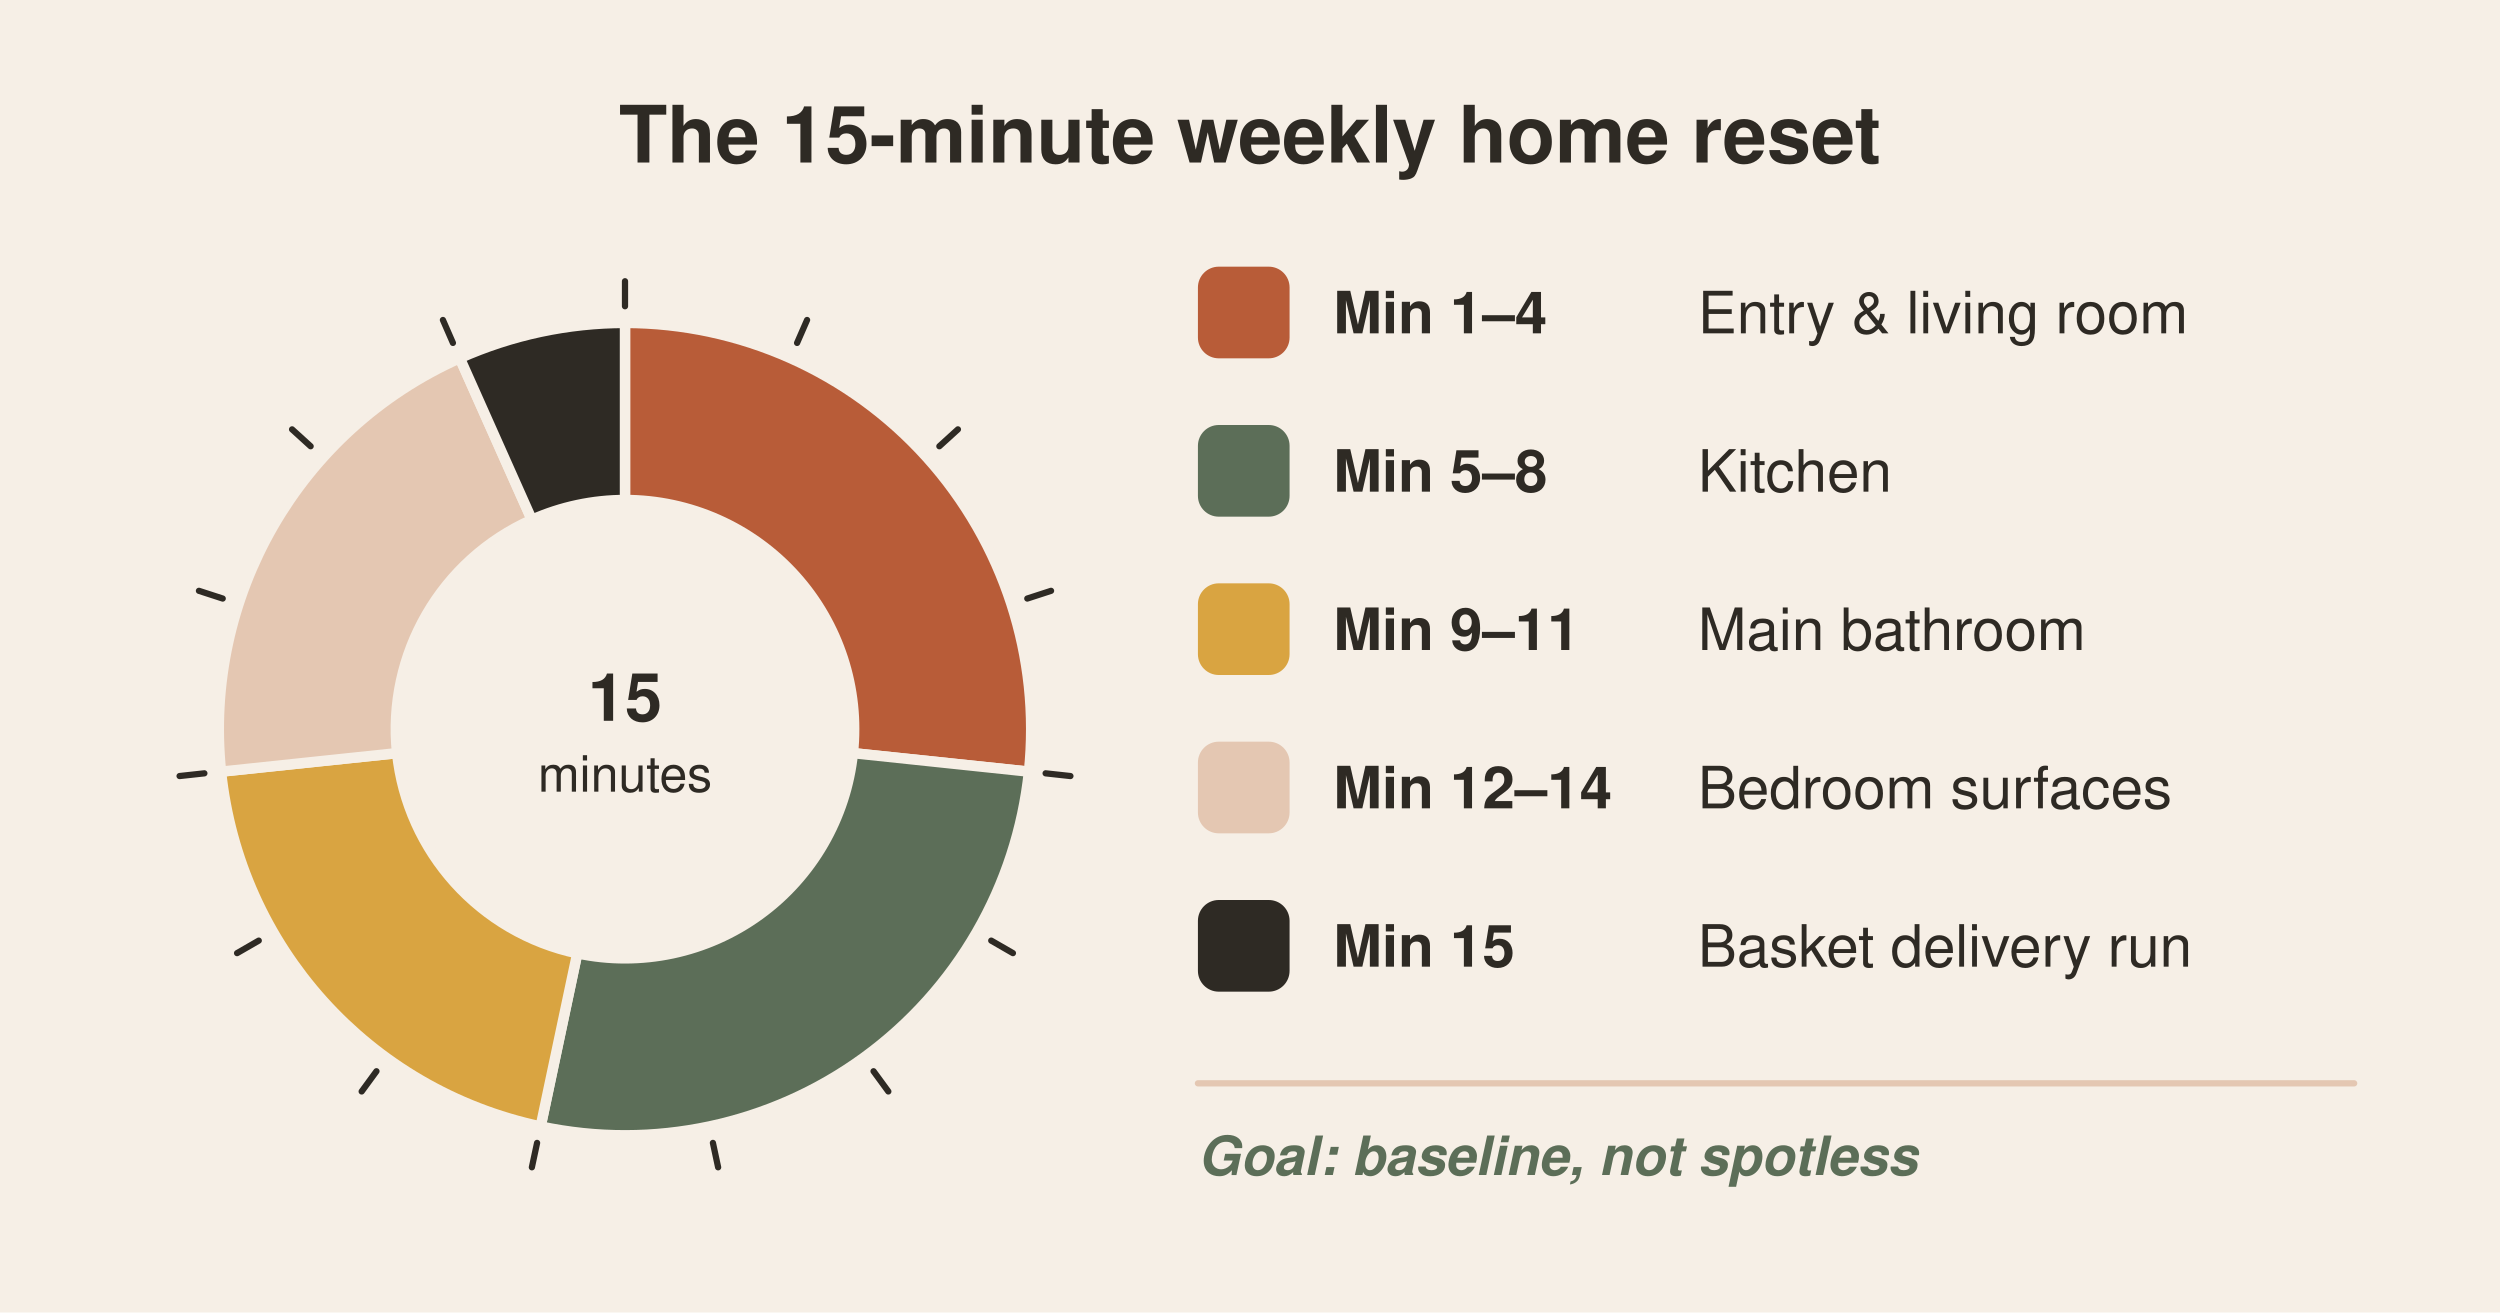
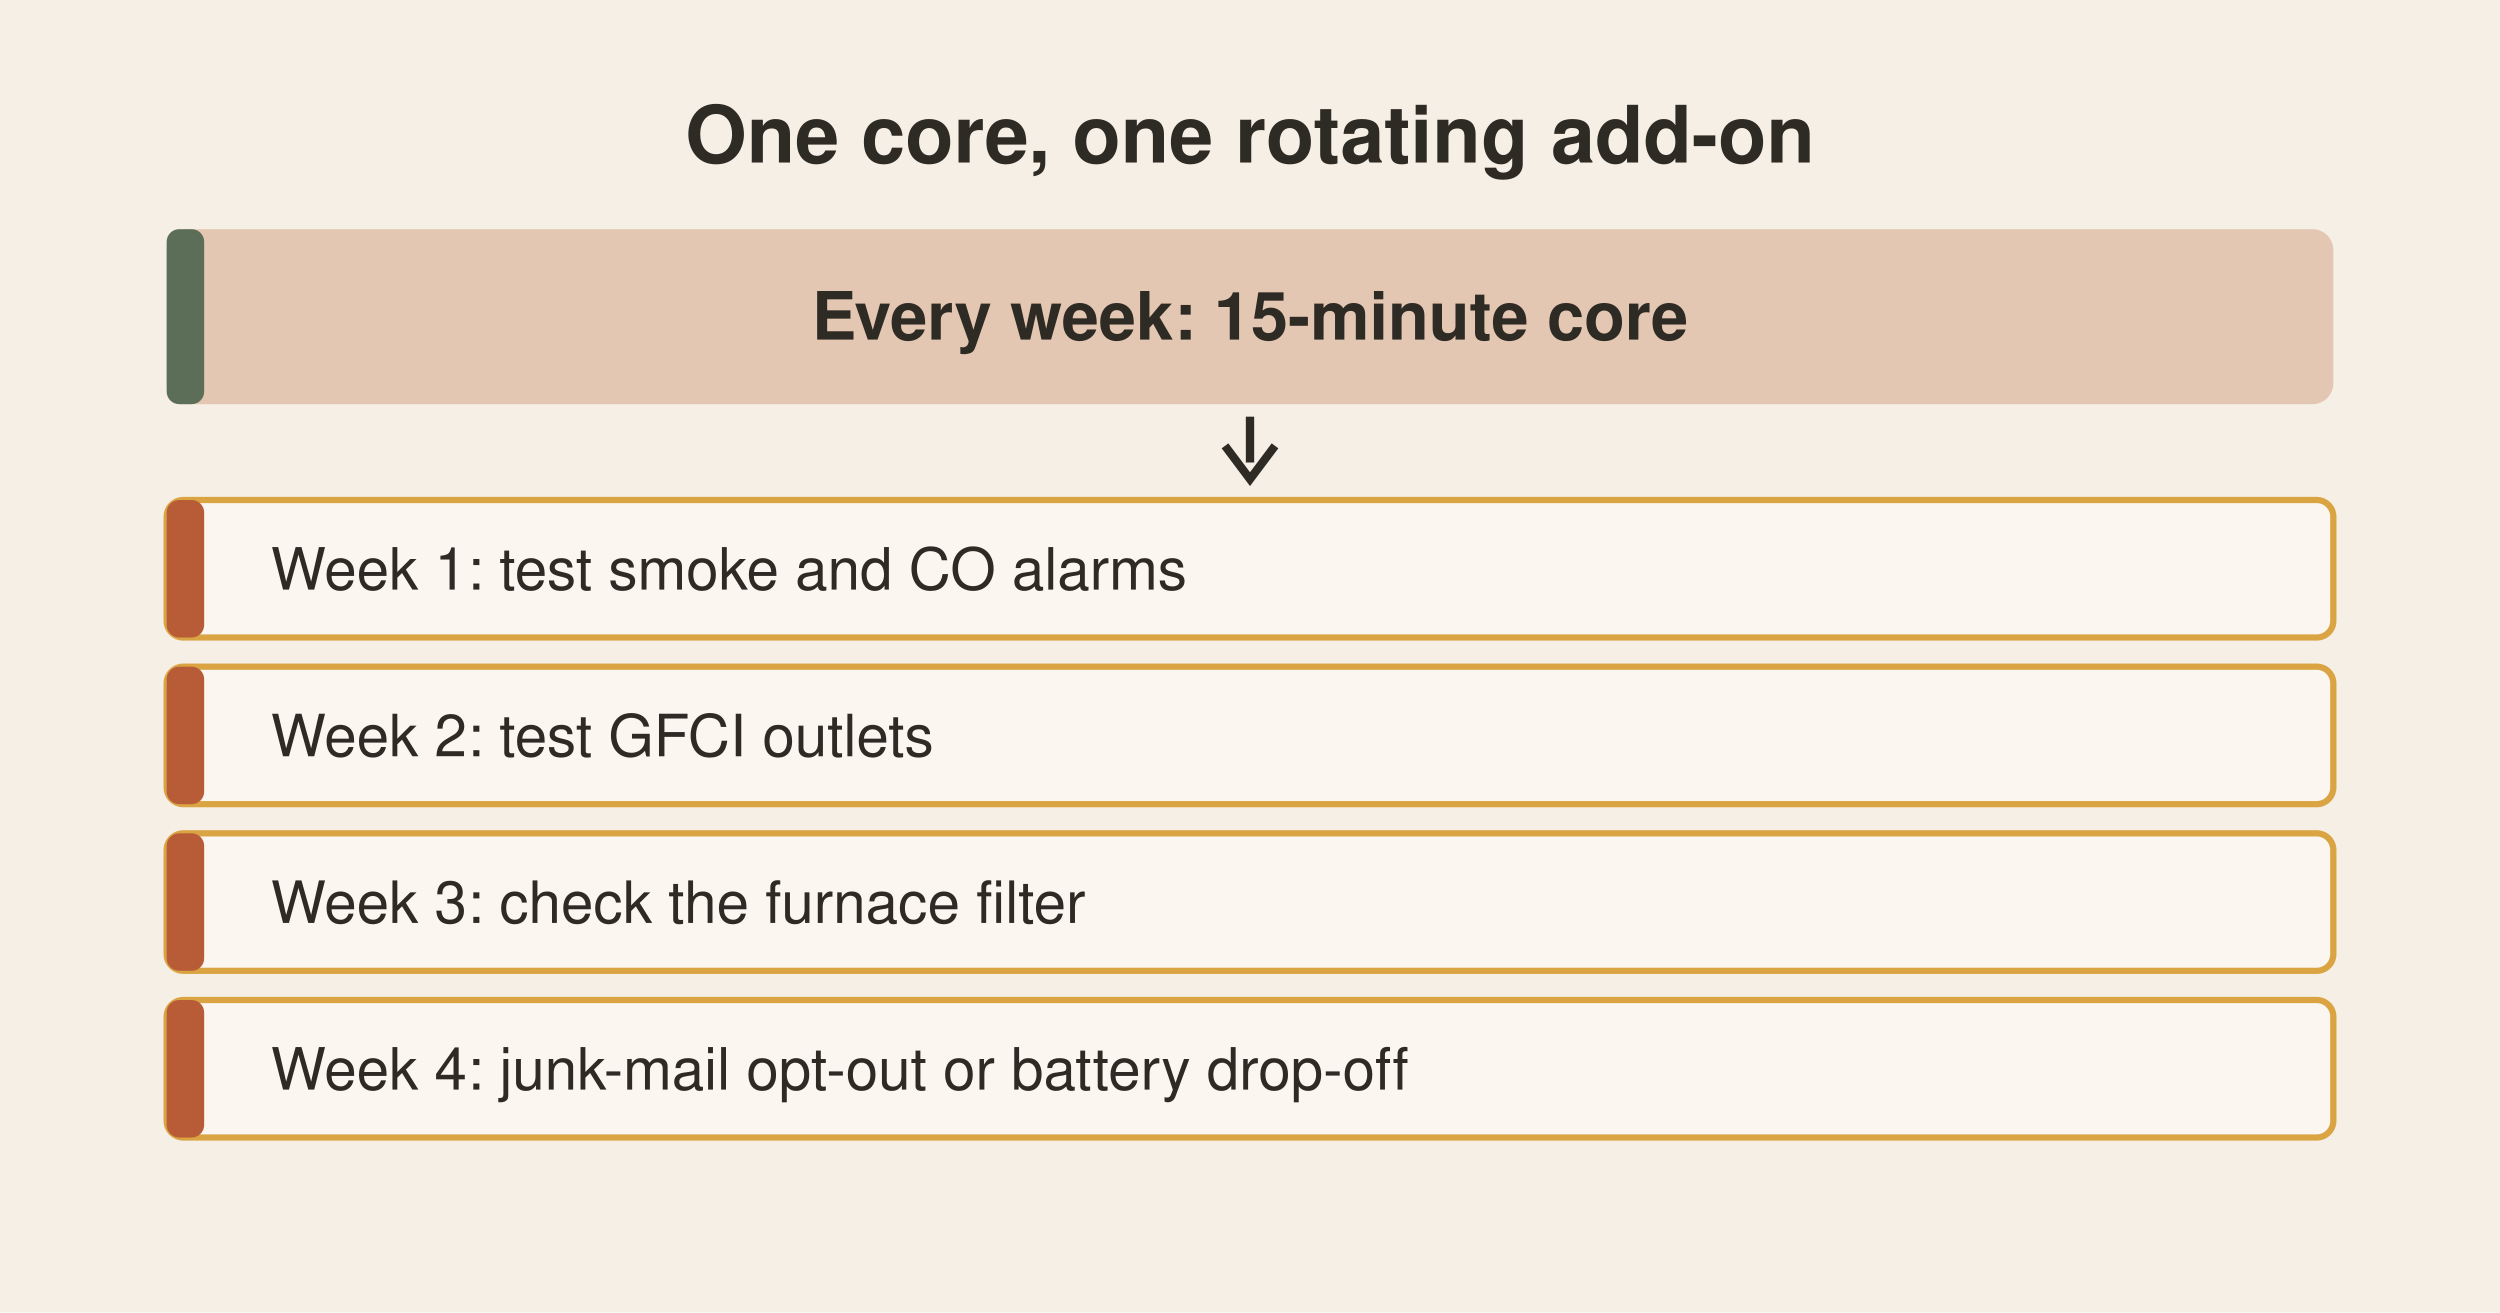
- <svg xmlns="http://www.w3.org/2000/svg" width="1200" height="630" viewBox="0 0 1200 630">
-   <rect x="0" y="0" width="1200" height="630" fill="#F6EFE6" />
-   <text x="600" y="78" font-family="Helvetica, Arial, sans-serif" font-size="38" font-weight="bold" text-anchor="middle" fill="#2E2A24">The 15-minute weekly home reset</text>
-   <path d="M300,155 A195,195 0 0 1 493.9,370.4 L409.4,361.5 A110,110 0 0 0 300,240 Z" fill="#B85C38" stroke="#F6EFE6" stroke-width="5" stroke-linecap="round" stroke-linejoin="round" />
-   <path d="M493.9,370.4 A195,195 0 0 1 259.5,540.7 L277.1,457.6 A110,110 0 0 0 409.4,361.5 Z" fill="#5C6E58" stroke="#F6EFE6" stroke-width="5" stroke-linecap="round" stroke-linejoin="round" />
-   <path d="M259.5,540.7 A195,195 0 0 1 106.1,370.4 L190.6,361.5 A110,110 0 0 0 277.1,457.6 Z" fill="#D9A441" stroke="#F6EFE6" stroke-width="5" stroke-linecap="round" stroke-linejoin="round" />
-   <path d="M106.1,370.4 A195,195 0 0 1 220.7,171.9 L255.3,249.5 A110,110 0 0 0 190.6,361.5 Z" fill="#E4C7B2" stroke="#F6EFE6" stroke-width="5" stroke-linecap="round" stroke-linejoin="round" />
-   <path d="M220.7,171.9 A195,195 0 0 1 300,155 L300,240 A110,110 0 0 0 255.3,249.5 Z" fill="#2E2A24" stroke="#F6EFE6" stroke-width="5" stroke-linecap="round" stroke-linejoin="round" />
-   <line x1="300" y1="147" x2="300" y2="135" stroke="#2E2A24" stroke-width="3" stroke-linecap="round" />
-   <line x1="382.6" y1="164.6" x2="387.4" y2="153.6" stroke="#2E2A24" stroke-width="3" stroke-linecap="round" />
-   <line x1="450.9" y1="214.2" x2="459.8" y2="206.1" stroke="#2E2A24" stroke-width="3" stroke-linecap="round" />
-   <line x1="493.1" y1="287.3" x2="504.5" y2="283.6" stroke="#2E2A24" stroke-width="3" stroke-linecap="round" />
-   <line x1="501.9" y1="371.2" x2="513.8" y2="372.5" stroke="#2E2A24" stroke-width="3" stroke-linecap="round" />
-   <line x1="475.8" y1="451.5" x2="486.2" y2="457.5" stroke="#2E2A24" stroke-width="3" stroke-linecap="round" />
-   <line x1="419.3" y1="514.2" x2="426.4" y2="523.9" stroke="#2E2A24" stroke-width="3" stroke-linecap="round" />
-   <line x1="342.2" y1="548.6" x2="344.7" y2="560.3" stroke="#2E2A24" stroke-width="3" stroke-linecap="round" />
-   <line x1="257.8" y1="548.6" x2="255.3" y2="560.3" stroke="#2E2A24" stroke-width="3" stroke-linecap="round" />
-   <line x1="180.7" y1="514.2" x2="173.6" y2="523.9" stroke="#2E2A24" stroke-width="3" stroke-linecap="round" />
-   <line x1="124.2" y1="451.5" x2="113.8" y2="457.5" stroke="#2E2A24" stroke-width="3" stroke-linecap="round" />
-   <line x1="98.1" y1="371.2" x2="86.2" y2="372.5" stroke="#2E2A24" stroke-width="3" stroke-linecap="round" />
-   <line x1="106.9" y1="287.3" x2="95.5" y2="283.6" stroke="#2E2A24" stroke-width="3" stroke-linecap="round" />
-   <line x1="149.1" y1="214.2" x2="140.2" y2="206.1" stroke="#2E2A24" stroke-width="3" stroke-linecap="round" />
-   <line x1="217.4" y1="164.6" x2="212.6" y2="153.6" stroke="#2E2A24" stroke-width="3" stroke-linecap="round" />
-   <text x="300" y="346" font-family="Helvetica, Arial, sans-serif" font-size="32" font-weight="bold" text-anchor="middle" fill="#2E2A24">15</text>
-   <text x="300" y="380" font-family="Helvetica, Arial, sans-serif" font-size="24" text-anchor="middle" fill="#2E2A24">minutes</text>
-   <rect x="575" y="128" width="44" height="44" rx="10" fill="#B85C38" />
-   <text x="640" y="160" font-family="Helvetica, Arial, sans-serif" font-size="28" font-weight="bold" fill="#2E2A24">Min 1–4</text>
-   <text x="815" y="160" font-family="Helvetica, Arial, sans-serif" font-size="28" fill="#2E2A24">Entry &amp; living room</text>
-   <rect x="575" y="204" width="44" height="44" rx="10" fill="#5C6E58" />
-   <text x="640" y="236" font-family="Helvetica, Arial, sans-serif" font-size="28" font-weight="bold" fill="#2E2A24">Min 5–8</text>
-   <text x="815" y="236" font-family="Helvetica, Arial, sans-serif" font-size="28" fill="#2E2A24">Kitchen</text>
-   <rect x="575" y="280" width="44" height="44" rx="10" fill="#D9A441" />
-   <text x="640" y="312" font-family="Helvetica, Arial, sans-serif" font-size="28" font-weight="bold" fill="#2E2A24">Min 9–11</text>
-   <text x="815" y="312" font-family="Helvetica, Arial, sans-serif" font-size="28" fill="#2E2A24">Main bathroom</text>
-   <rect x="575" y="356" width="44" height="44" rx="10" fill="#E4C7B2" />
-   <text x="640" y="388" font-family="Helvetica, Arial, sans-serif" font-size="28" font-weight="bold" fill="#2E2A24">Min 12–14</text>
-   <text x="815" y="388" font-family="Helvetica, Arial, sans-serif" font-size="28" fill="#2E2A24">Bedroom surfaces</text>
-   <rect x="575" y="432" width="44" height="44" rx="10" fill="#2E2A24" />
-   <text x="640" y="464" font-family="Helvetica, Arial, sans-serif" font-size="28" font-weight="bold" fill="#2E2A24">Min 15</text>
-   <text x="815" y="464" font-family="Helvetica, Arial, sans-serif" font-size="28" fill="#2E2A24">Basket delivery run</text>
-   <line x1="575" y1="520" x2="1130" y2="520" stroke="#E4C7B2" stroke-width="3" stroke-linecap="round" />
-   <text x="575" y="564" font-family="Helvetica, Arial, sans-serif" font-size="26" font-weight="bold" font-style="italic" fill="#5C6E58">Goal: baseline, not spotless</text>
+ <svg xmlns="http://www.w3.org/2000/svg" viewBox="0 0 1200 630">
+   <rect width="1200" height="630" fill="#F6EFE6" />
+   <text x="600" y="78" font-family="Helvetica, Arial, sans-serif" font-size="38" font-weight="bold" fill="#2E2A24" text-anchor="middle">One core, one rotating add-on</text>
+   <rect x="80" y="110" width="1040" height="84" rx="10" fill="#E4C7B2" />
+   <rect x="80" y="110" width="18" height="84" rx="6" fill="#5C6E58" />
+   <text x="600" y="163" font-family="Helvetica, Arial, sans-serif" font-size="32" font-weight="bold" fill="#2E2A24" text-anchor="middle">Every week: 15-minute core</text>
+   <path d="M600 200 L600 222" stroke="#2E2A24" stroke-width="4" />
+   <path d="M588 214 L600 230 L612 214" fill="none" stroke="#2E2A24" stroke-width="4" />
+   <g font-family="Helvetica, Arial, sans-serif" font-size="28" fill="#2E2A24">
+     <rect x="80" y="240" width="1040" height="66" rx="8" fill="#FBF6F0" stroke="#D9A441" stroke-width="3" />
+     <rect x="80" y="240" width="18" height="66" rx="6" fill="#B85C38" />
+     <text x="130" y="283">Week 1: test smoke and CO alarms</text>
+     <rect x="80" y="320" width="1040" height="66" rx="8" fill="#FBF6F0" stroke="#D9A441" stroke-width="3" />
+     <rect x="80" y="320" width="18" height="66" rx="6" fill="#B85C38" />
+     <text x="130" y="363">Week 2: test GFCI outlets</text>
+     <rect x="80" y="400" width="1040" height="66" rx="8" fill="#FBF6F0" stroke="#D9A441" stroke-width="3" />
+     <rect x="80" y="400" width="18" height="66" rx="6" fill="#B85C38" />
+     <text x="130" y="443">Week 3: check the furnace filter</text>
+     <rect x="80" y="480" width="1040" height="66" rx="8" fill="#FBF6F0" stroke="#D9A441" stroke-width="3" />
+     <rect x="80" y="480" width="18" height="66" rx="6" fill="#B85C38" />
+     <text x="130" y="523">Week 4: junk-mail opt-out or battery drop-off</text>
+   </g>
</svg>
